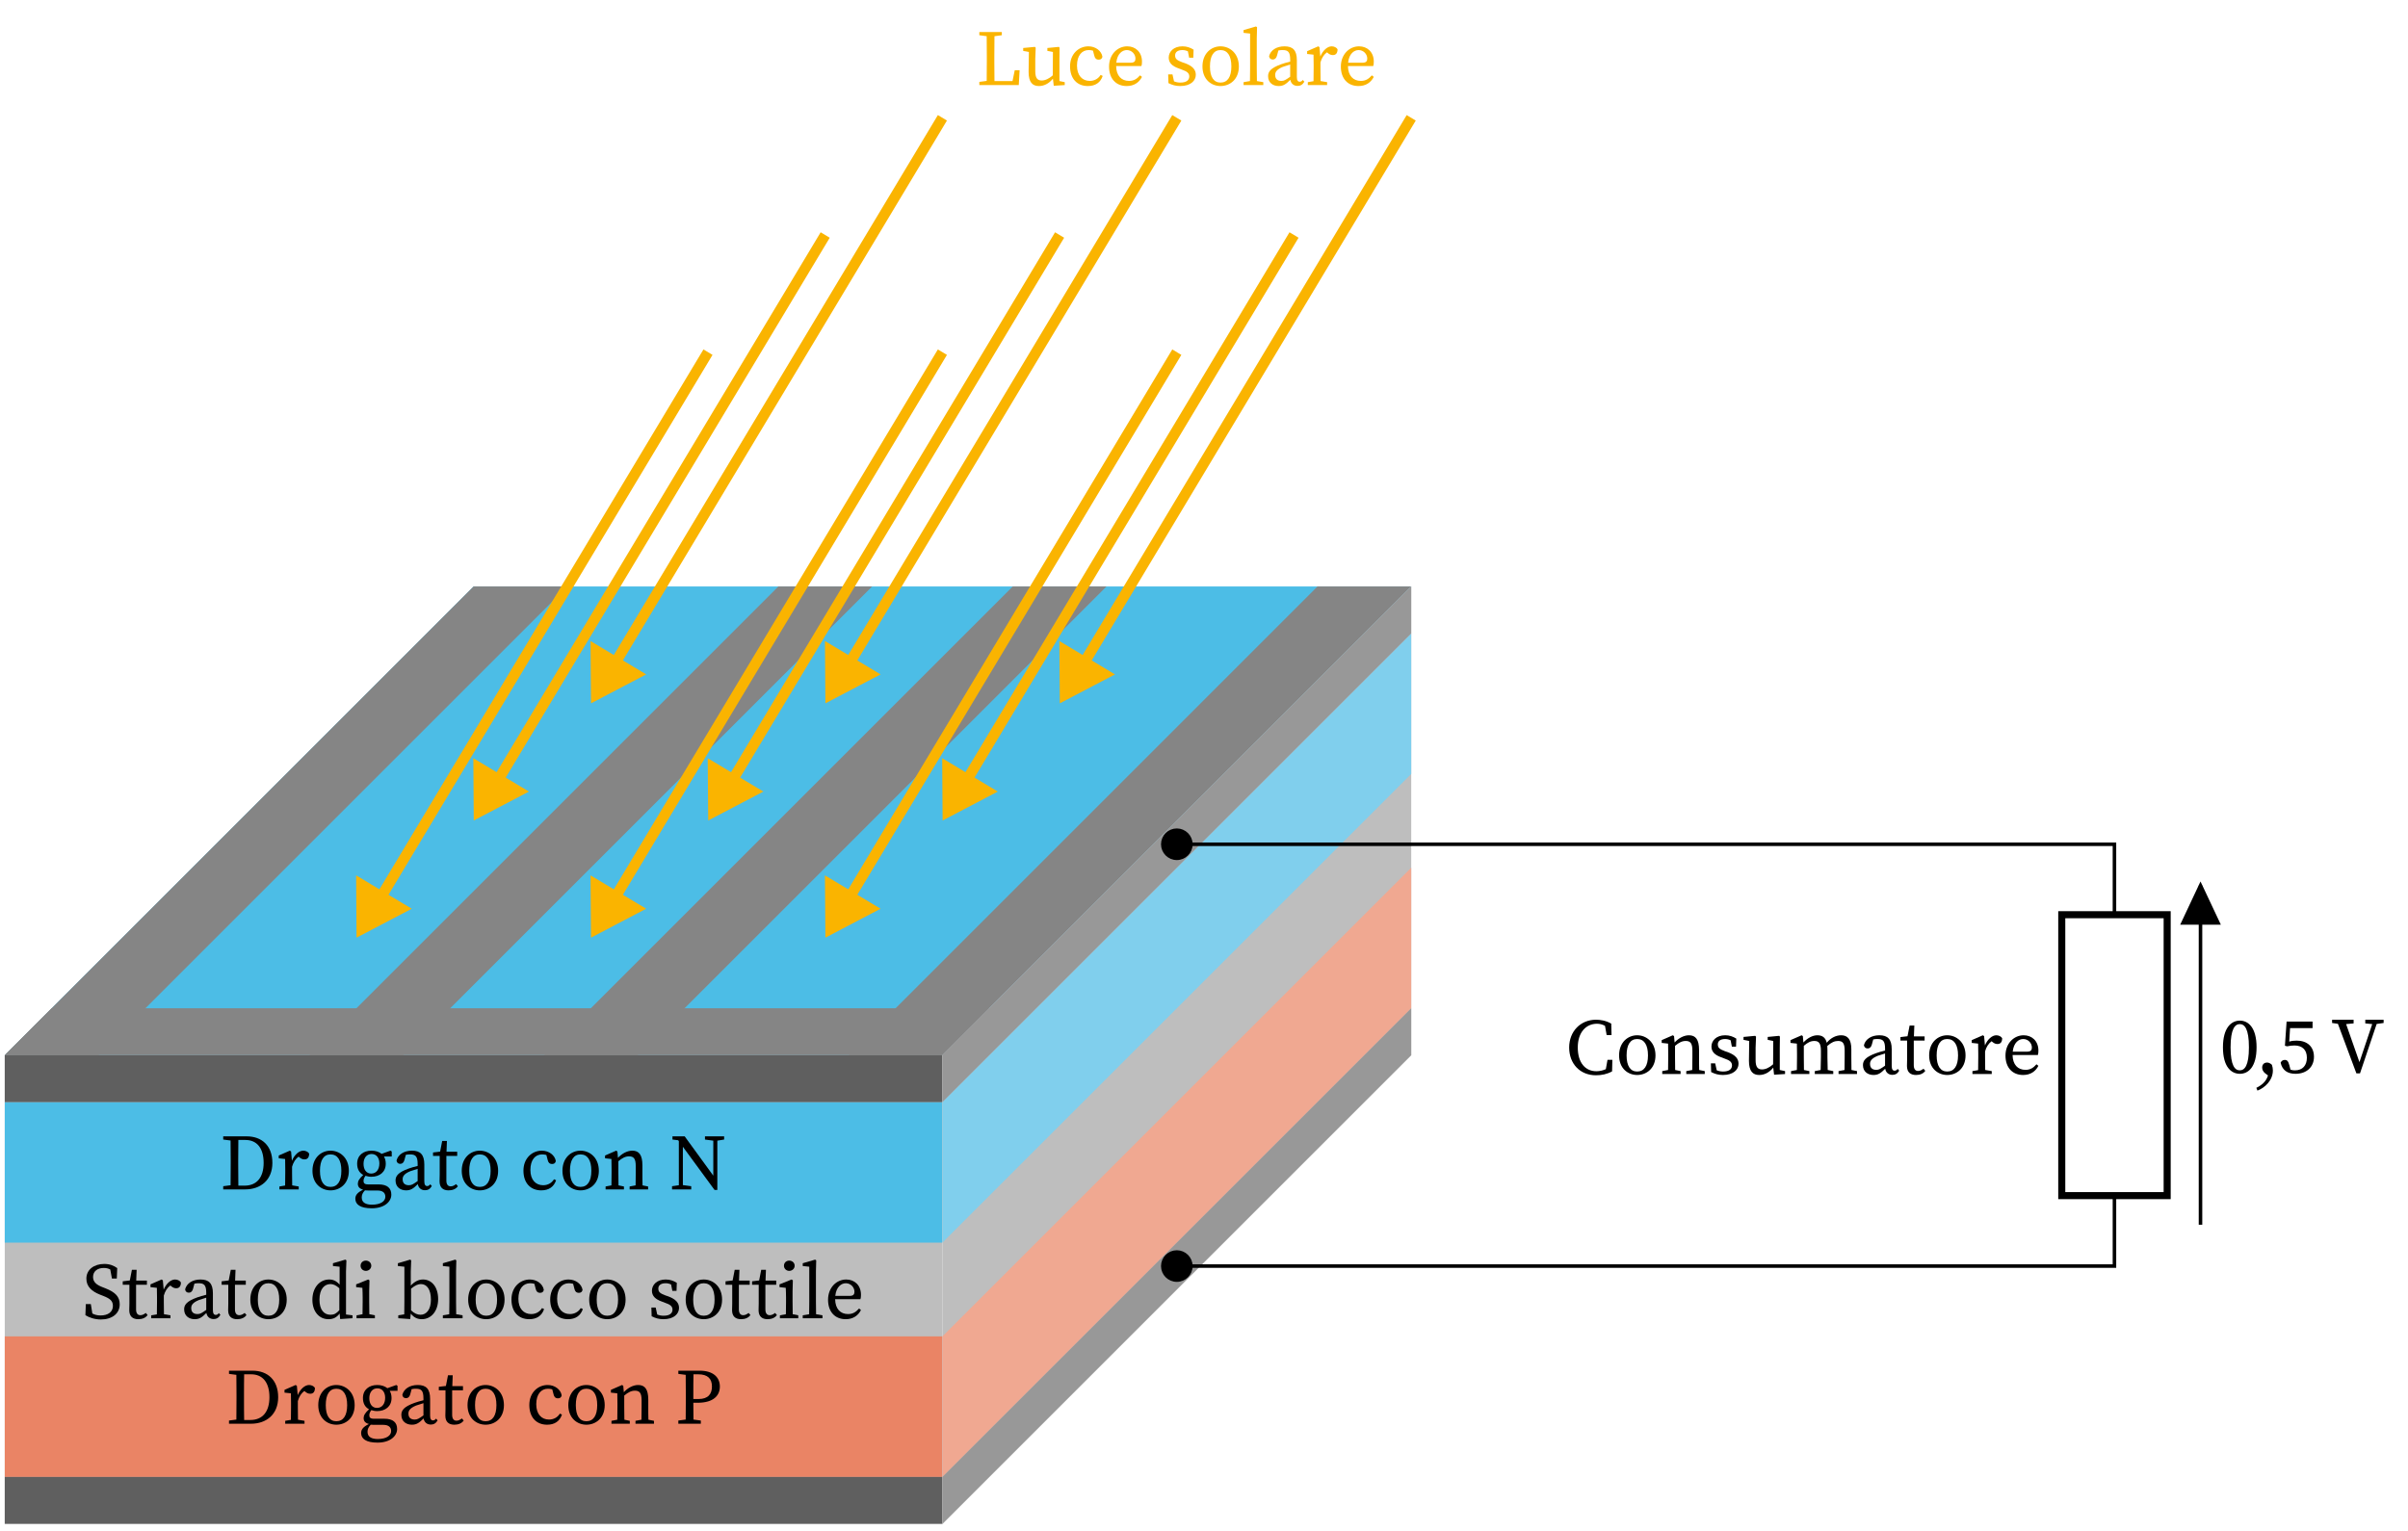
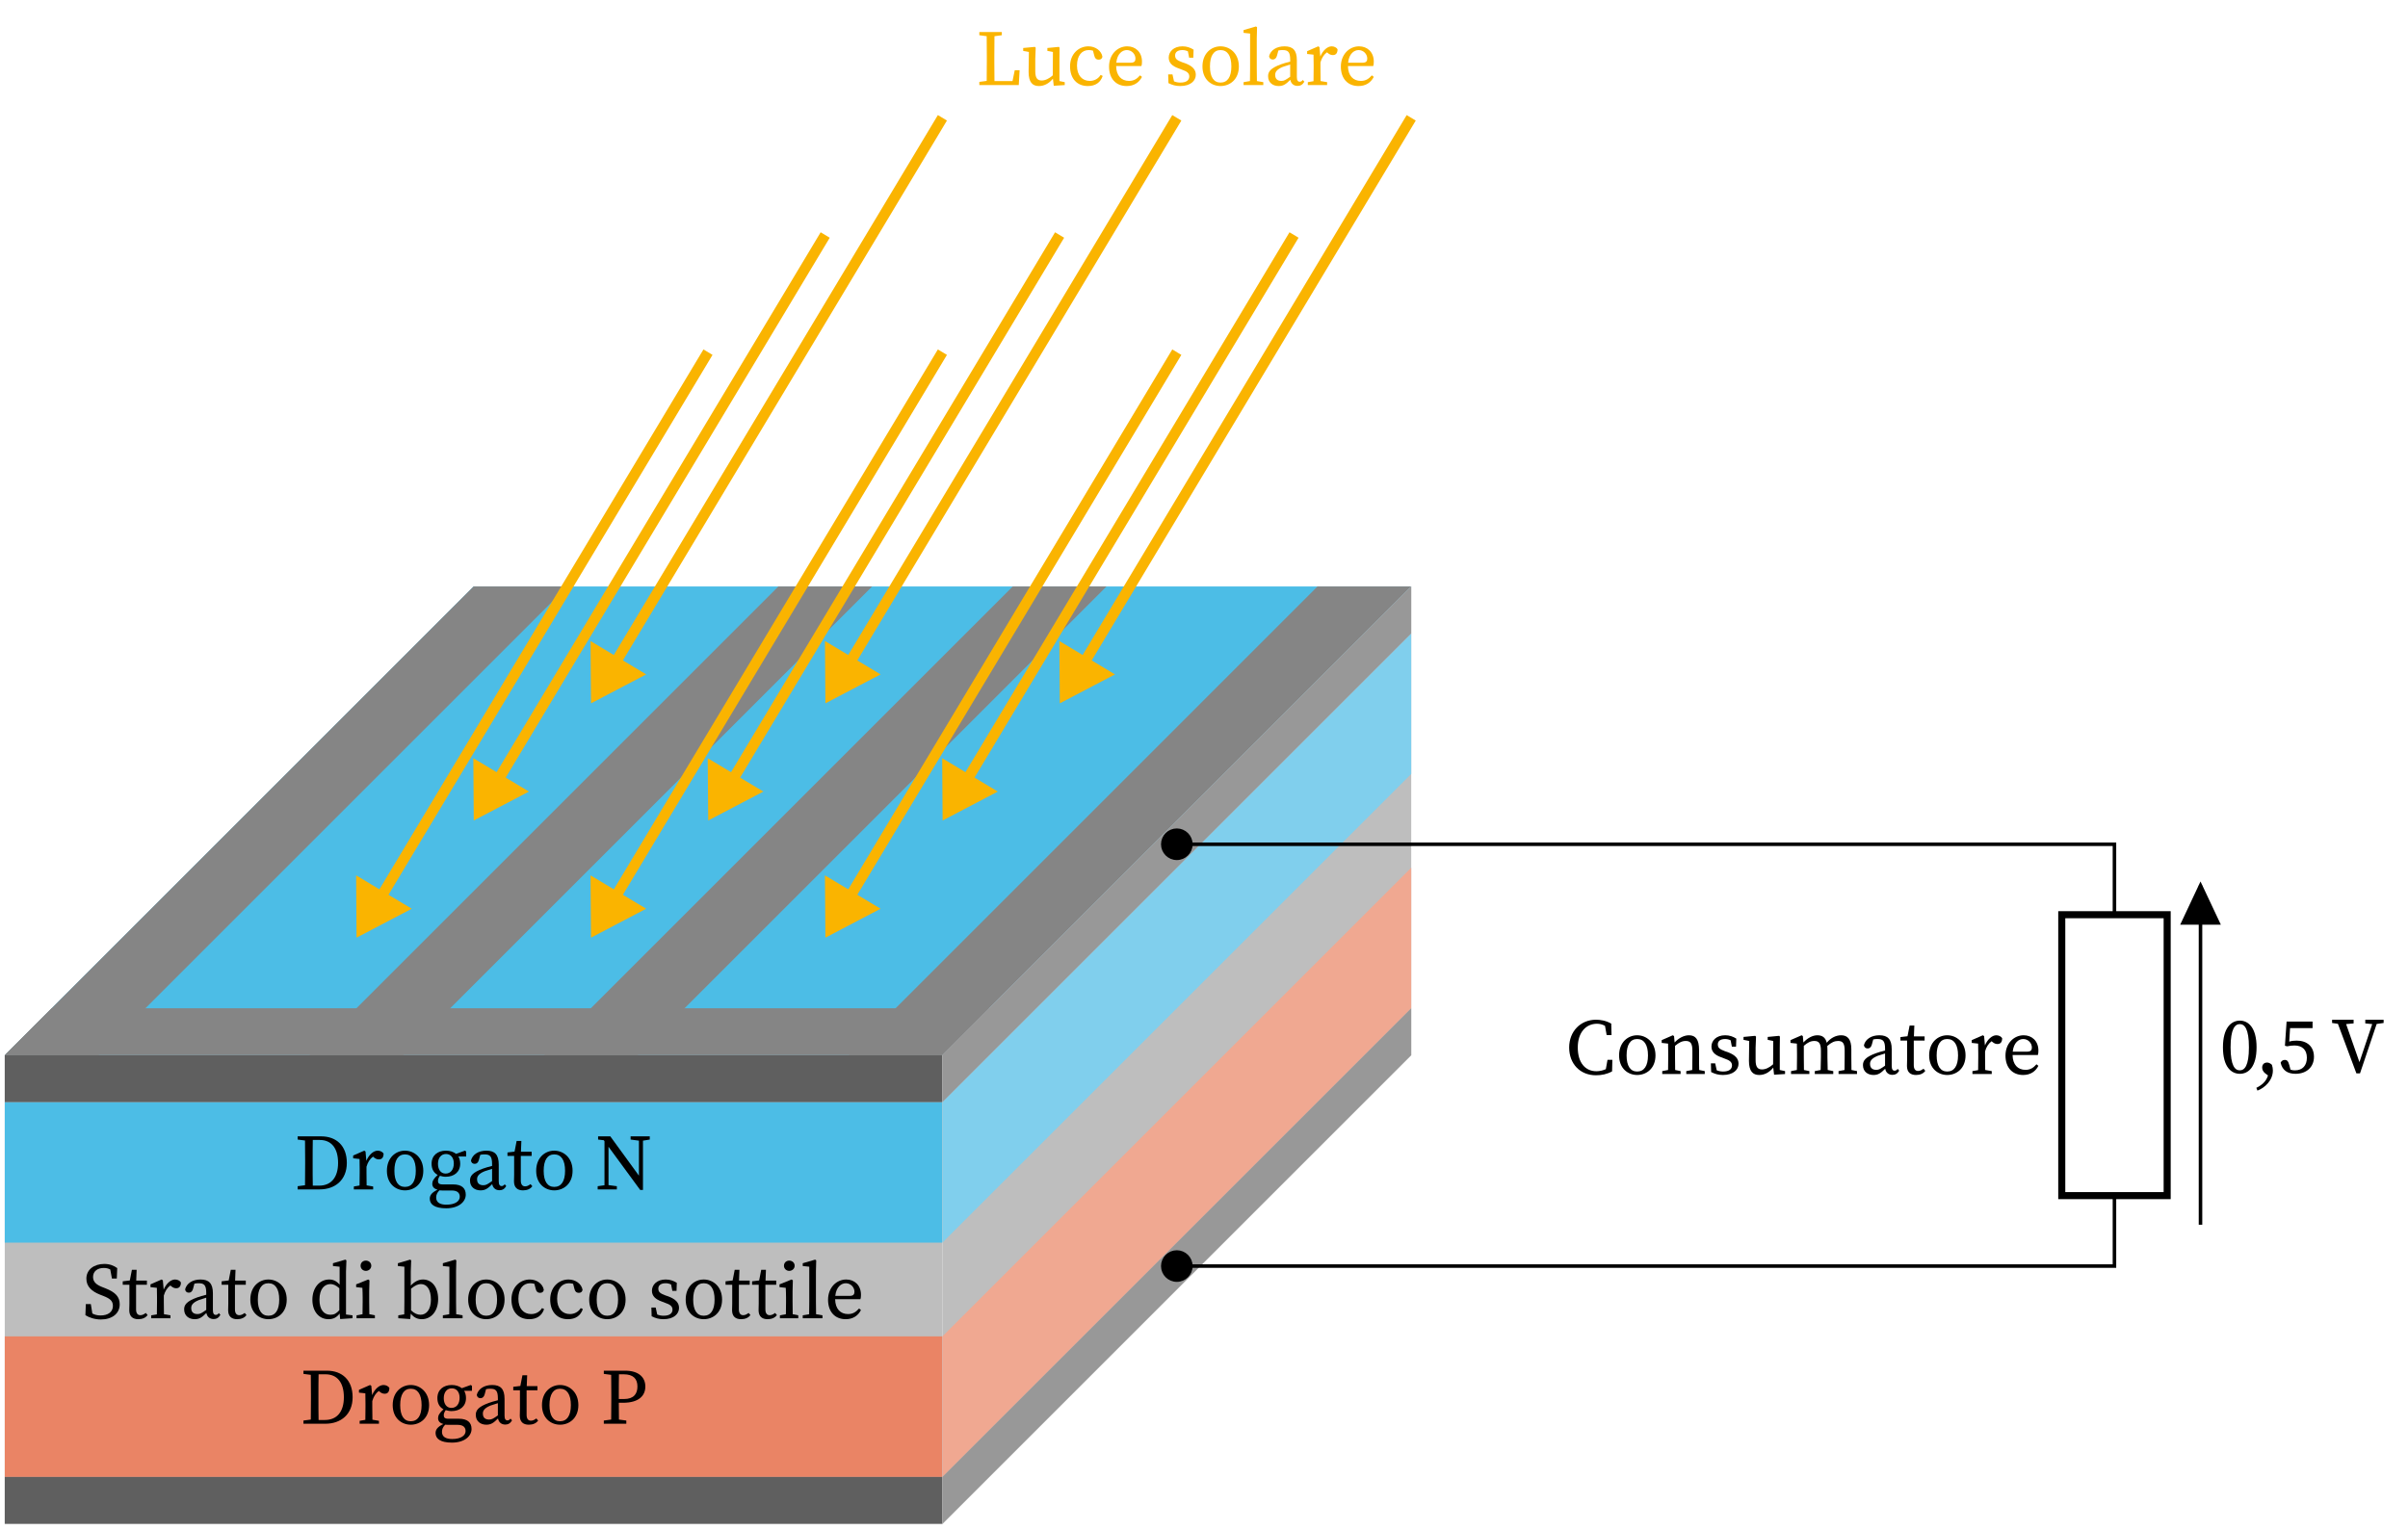
<svg xmlns="http://www.w3.org/2000/svg" xmlns:xlink="http://www.w3.org/1999/xlink" width="270.859" height="172.229" viewBox="0 0 270.859 172.229">
  <defs>
    <g>
      <g id="glyph-0-0">
        <path d="M 2.062 -0.312 C 1.688 -0.312 1.422 -0.391 1.141 -0.531 L 0.969 -1.594 L 0.406 -1.594 L 0.359 -0.344 C 0.766 -0.078 1.422 0.141 2.094 0.141 C 3.344 0.141 4.219 -0.516 4.219 -1.562 C 4.219 -2.406 3.75 -2.922 2.594 -3.375 L 2.234 -3.516 C 1.594 -3.766 1.219 -4.094 1.219 -4.641 C 1.219 -5.312 1.75 -5.656 2.422 -5.656 C 2.703 -5.656 2.922 -5.609 3.156 -5.484 L 3.344 -4.469 L 3.891 -4.469 L 3.938 -5.641 C 3.562 -5.922 3.078 -6.109 2.484 -6.109 C 1.344 -6.109 0.469 -5.484 0.469 -4.453 C 0.469 -3.547 1.094 -3.016 2 -2.656 L 2.359 -2.516 C 3.109 -2.219 3.453 -1.969 3.453 -1.391 C 3.453 -0.703 2.906 -0.312 2.062 -0.312 Z M 2.062 -0.312 " />
      </g>
      <g id="glyph-0-1">
        <path d="M 1.578 -1 L 1.578 -3.766 L 2.797 -3.766 L 2.797 -4.234 L 1.594 -4.234 L 1.641 -5.453 L 1.109 -5.453 L 0.875 -4.25 L 0.078 -4.156 L 0.078 -3.766 L 0.828 -3.766 L 0.828 -1.656 C 0.828 -1.312 0.812 -1.125 0.812 -0.906 C 0.812 -0.203 1.203 0.109 1.828 0.109 C 2.281 0.109 2.656 -0.047 2.875 -0.359 L 2.672 -0.594 C 2.438 -0.422 2.266 -0.344 2.062 -0.344 C 1.766 -0.344 1.578 -0.547 1.578 -1 Z M 1.578 -1 " />
      </g>
      <g id="glyph-0-2">
        <path d="M 0.375 0 L 2.547 0 L 2.547 -0.328 L 1.812 -0.453 C 1.797 -0.906 1.797 -1.484 1.797 -1.875 L 1.797 -2.547 C 1.938 -3.047 2.172 -3.422 2.531 -3.688 L 2.641 -3.594 C 2.812 -3.453 2.984 -3.375 3.188 -3.375 C 3.547 -3.375 3.719 -3.609 3.719 -4.031 C 3.609 -4.219 3.344 -4.359 3.062 -4.359 C 2.594 -4.359 2.078 -3.922 1.781 -3.219 L 1.688 -4.266 L 1.547 -4.359 L 0.297 -3.812 L 0.297 -3.5 L 1.016 -3.422 C 1.031 -3.062 1.031 -2.797 1.031 -2.297 L 1.031 -1.875 C 1.031 -1.469 1.031 -0.891 1.016 -0.438 L 0.375 -0.328 Z M 0.375 0 " />
      </g>
      <g id="glyph-0-3">
        <path d="M 3.719 0.094 C 4.031 0.094 4.281 -0.031 4.484 -0.375 L 4.312 -0.578 C 4.219 -0.453 4.109 -0.375 3.969 -0.375 C 3.766 -0.375 3.641 -0.516 3.641 -0.906 L 3.641 -2.797 C 3.641 -3.922 3.188 -4.359 2.25 -4.359 C 1.344 -4.359 0.688 -3.922 0.516 -3.25 C 0.547 -3.016 0.688 -2.875 0.938 -2.875 C 1.172 -2.875 1.328 -3.031 1.406 -3.312 L 1.562 -3.891 C 1.75 -3.938 1.922 -3.938 2.047 -3.938 C 2.641 -3.938 2.891 -3.734 2.891 -2.859 L 2.891 -2.641 C 2.531 -2.562 2.156 -2.438 1.875 -2.344 C 0.672 -1.906 0.406 -1.5 0.406 -1 C 0.406 -0.266 0.953 0.109 1.594 0.109 C 2.125 0.109 2.422 -0.109 2.906 -0.594 C 2.984 -0.172 3.281 0.094 3.719 0.094 Z M 1.203 -1.141 C 1.203 -1.406 1.297 -1.734 2.062 -2.047 C 2.25 -2.109 2.578 -2.219 2.891 -2.312 L 2.891 -0.938 C 2.375 -0.578 2.219 -0.469 1.906 -0.469 C 1.5 -0.469 1.203 -0.656 1.203 -1.141 Z M 1.203 -1.141 " />
      </g>
      <g id="glyph-0-4">
        <path d="M 2.438 0.109 C 3.484 0.109 4.5 -0.625 4.5 -2.094 C 4.5 -3.578 3.469 -4.359 2.438 -4.359 C 1.406 -4.359 0.406 -3.578 0.406 -2.094 C 0.406 -0.625 1.406 0.109 2.438 0.109 Z M 2.438 -0.281 C 1.672 -0.281 1.25 -0.906 1.25 -2.094 C 1.25 -3.297 1.672 -3.938 2.438 -3.938 C 3.219 -3.938 3.656 -3.297 3.656 -2.094 C 3.656 -0.906 3.219 -0.281 2.438 -0.281 Z M 2.438 -0.281 " />
      </g>
      <g id="glyph-0-5">
        <path d="M 1.203 -2.094 C 1.203 -3.312 1.781 -3.844 2.438 -3.844 C 2.734 -3.844 3.031 -3.734 3.438 -3.375 L 3.438 -0.906 C 3.109 -0.531 2.844 -0.391 2.438 -0.391 C 1.734 -0.391 1.203 -0.922 1.203 -2.094 Z M 4.922 0 L 4.922 -0.328 L 4.188 -0.422 L 4.188 -5.25 L 4.234 -6.516 L 4.109 -6.594 L 2.719 -6.188 L 2.719 -5.875 L 3.469 -5.797 L 3.469 -3.781 C 3.109 -4.203 2.734 -4.359 2.297 -4.359 C 1.219 -4.359 0.406 -3.438 0.406 -2.078 C 0.406 -0.781 1.141 0.109 2.219 0.109 C 2.781 0.109 3.156 -0.109 3.469 -0.531 L 3.531 0.094 Z M 4.922 0 " />
      </g>
      <g id="glyph-0-6">
        <path d="M 1.359 -5.328 C 1.688 -5.328 1.969 -5.578 1.969 -5.906 C 1.969 -6.25 1.688 -6.484 1.359 -6.484 C 1.031 -6.484 0.766 -6.25 0.766 -5.906 C 0.766 -5.578 1.031 -5.328 1.359 -5.328 Z M 2.375 -0.328 L 1.75 -0.453 C 1.75 -0.891 1.734 -1.484 1.734 -1.875 L 1.734 -3.047 L 1.766 -4.266 L 1.625 -4.359 L 0.266 -3.812 L 0.266 -3.5 L 0.969 -3.422 C 0.984 -3.062 1 -2.781 1 -2.297 L 1 -1.875 C 1 -1.484 0.984 -0.891 0.984 -0.453 L 0.312 -0.328 L 0.312 0 L 2.375 0 Z M 2.375 -0.328 " />
      </g>
      <g id="glyph-0-7">
        <path d="M 2.766 -0.391 C 2.438 -0.391 2.062 -0.531 1.703 -0.891 L 1.703 -3.328 C 2.188 -3.734 2.531 -3.844 2.812 -3.844 C 3.484 -3.844 3.938 -3.234 3.938 -2.094 C 3.938 -0.938 3.406 -0.391 2.766 -0.391 Z M 0.266 0 L 1.609 0.094 L 1.672 -0.516 C 2.062 -0.031 2.484 0.109 2.906 0.109 C 3.953 0.109 4.75 -0.781 4.75 -2.156 C 4.75 -3.547 4 -4.359 3.047 -4.359 C 2.562 -4.359 2.109 -4.141 1.672 -3.672 L 1.672 -5.25 L 1.719 -6.516 L 1.594 -6.594 L 0.219 -6.188 L 0.219 -5.875 L 0.953 -5.797 L 0.953 -1.875 C 0.953 -1.469 0.953 -0.891 0.938 -0.438 L 0.266 -0.328 Z M 0.266 0 " />
      </g>
      <g id="glyph-0-8">
        <path d="M 0.219 -6.188 L 0.219 -5.875 L 0.953 -5.797 L 0.953 -1.875 C 0.953 -1.406 0.953 -0.922 0.938 -0.453 L 0.219 -0.328 L 0.219 0 L 2.438 0 L 2.438 -0.328 L 1.719 -0.453 C 1.719 -0.922 1.703 -1.406 1.703 -1.875 L 1.703 -5.25 L 1.734 -6.516 L 1.609 -6.594 Z M 0.219 -6.188 " />
      </g>
      <g id="glyph-0-9">
        <path d="M 2.469 -3.938 C 2.625 -3.938 2.781 -3.922 2.953 -3.875 L 3.109 -3.281 C 3.172 -3.031 3.297 -2.859 3.609 -2.859 C 3.828 -2.859 3.969 -2.969 4.016 -3.188 C 3.906 -3.859 3.234 -4.359 2.438 -4.359 C 1.359 -4.359 0.375 -3.516 0.375 -2.109 C 0.375 -0.734 1.156 0.109 2.375 0.109 C 3.219 0.109 3.797 -0.281 4.047 -1.031 L 3.812 -1.141 C 3.547 -0.703 3.094 -0.469 2.594 -0.469 C 1.75 -0.469 1.156 -1.078 1.156 -2.188 C 1.156 -3.344 1.719 -3.938 2.469 -3.938 Z M 2.469 -3.938 " />
      </g>
      <g id="glyph-0-10">
        <path d="M 1.781 0.109 C 2.938 0.109 3.531 -0.484 3.531 -1.156 C 3.531 -1.719 3.188 -2.141 2.297 -2.469 L 2.016 -2.562 C 1.406 -2.797 1.203 -2.938 1.203 -3.344 C 1.203 -3.703 1.484 -3.938 2.031 -3.938 C 2.234 -3.938 2.438 -3.891 2.641 -3.797 L 2.781 -3.078 L 3.25 -3.078 L 3.281 -3.984 C 2.906 -4.219 2.516 -4.359 2.031 -4.359 C 1.031 -4.359 0.484 -3.75 0.484 -3.094 C 0.484 -2.484 0.906 -2.125 1.562 -1.891 L 1.969 -1.734 C 2.531 -1.547 2.797 -1.344 2.797 -0.969 C 2.797 -0.562 2.484 -0.281 1.797 -0.281 C 1.531 -0.281 1.297 -0.328 1.078 -0.422 L 0.906 -1.203 L 0.422 -1.203 L 0.453 -0.219 C 0.891 0 1.281 0.109 1.781 0.109 Z M 1.781 0.109 " />
      </g>
      <g id="glyph-0-11">
        <path d="M 2.406 -3.938 C 2.953 -3.938 3.375 -3.484 3.375 -2.984 C 3.375 -2.719 3.281 -2.516 2.844 -2.516 L 1.219 -2.516 C 1.328 -3.547 1.906 -3.938 2.406 -3.938 Z M 2.453 -4.359 C 1.344 -4.359 0.406 -3.438 0.406 -2.078 C 0.406 -0.719 1.188 0.109 2.391 0.109 C 3.203 0.109 3.781 -0.281 4.109 -0.922 L 3.891 -1.094 C 3.562 -0.719 3.219 -0.469 2.656 -0.469 C 1.797 -0.469 1.219 -1.047 1.203 -2.141 L 4.047 -2.141 C 4.094 -2.25 4.109 -2.438 4.109 -2.641 C 4.109 -3.719 3.375 -4.359 2.453 -4.359 Z M 2.453 -4.359 " />
      </g>
      <g id="glyph-0-12">
        <path d="M 1.234 -2.875 C 1.234 -2 1.234 -1.219 1.219 -0.469 L 0.391 -0.359 L 0.391 0 L 2.859 0 C 4.594 0 5.922 -1.047 5.922 -2.984 C 5.922 -4.922 4.734 -5.969 3.031 -5.969 L 0.391 -5.969 L 0.391 -5.609 L 1.219 -5.5 C 1.234 -4.734 1.234 -3.969 1.234 -3.203 Z M 2.078 -2.875 L 2.078 -3.203 C 2.078 -4 2.078 -4.797 2.094 -5.562 L 2.875 -5.562 C 4.172 -5.562 4.938 -4.656 4.938 -2.984 C 4.938 -1.359 4.172 -0.422 2.797 -0.422 L 2.094 -0.422 C 2.078 -1.203 2.078 -2 2.078 -2.875 Z M 2.078 -2.875 " />
      </g>
      <g id="glyph-0-13">
        <path d="M 2.156 -3.984 C 2.703 -3.984 3.031 -3.547 3.031 -2.922 C 3.031 -2.25 2.688 -1.781 2.109 -1.781 C 1.562 -1.781 1.25 -2.234 1.25 -2.875 C 1.25 -3.531 1.594 -3.984 2.156 -3.984 Z M 0.531 -2.891 C 0.531 -2.281 0.781 -1.859 1.219 -1.625 C 0.766 -1.219 0.609 -0.922 0.609 -0.641 C 0.609 -0.297 0.797 -0.078 1.203 0.031 C 0.531 0.359 0.328 0.672 0.328 1.047 C 0.328 1.688 0.875 2.125 2.172 2.125 C 3.625 2.125 4.375 1.359 4.375 0.594 C 4.375 -0.141 3.922 -0.562 2.938 -0.562 L 1.766 -0.562 C 1.344 -0.562 1.25 -0.719 1.25 -0.953 C 1.25 -1.156 1.328 -1.328 1.469 -1.531 C 1.672 -1.469 1.891 -1.422 2.125 -1.422 C 3.062 -1.422 3.75 -1.953 3.75 -2.891 C 3.75 -3.219 3.672 -3.484 3.547 -3.703 L 4.422 -3.703 L 4.422 -4.266 L 4.281 -4.359 L 3.281 -4 C 2.984 -4.234 2.594 -4.359 2.141 -4.359 C 1.219 -4.359 0.531 -3.828 0.531 -2.891 Z M 2.203 1.719 C 1.5 1.719 1.047 1.484 1.047 0.906 C 1.047 0.609 1.156 0.375 1.406 0.109 C 1.516 0.109 1.641 0.125 1.766 0.125 L 2.812 0.125 C 3.453 0.125 3.703 0.422 3.703 0.828 C 3.703 1.328 3.172 1.719 2.203 1.719 Z M 2.203 1.719 " />
      </g>
      <g id="glyph-0-14">
+         <path d="M 4.047 -5.609 L 4.984 -5.484 L 4.984 -1.547 L 1.766 -5.969 L 0.391 -5.969 L 0.391 -5.609 L 1.031 -5.531 L 1.109 -5.422 L 1.109 -0.469 L 0.344 -0.359 L 0.344 0 L 2.5 0 L 2.5 -0.359 L 1.562 -0.484 L 1.562 -4.797 L 5.125 0.062 L 5.438 0.062 L 5.438 -5.484 L 6.203 -5.609 L 6.203 -5.969 L 4.047 -5.969 Z M 4.047 -5.609 " />
+       </g>
+       <g id="glyph-0-15">
+         <path d="M 1.234 -2.766 C 1.234 -1.984 1.234 -1.219 1.219 -0.469 L 0.391 -0.359 L 0.391 0 L 2.922 0 L 2.922 -0.359 L 2.094 -0.469 C 2.078 -1.109 2.078 -1.719 2.078 -2.359 L 2.547 -2.359 C 4.375 -2.359 5.062 -3.188 5.062 -4.188 C 5.062 -5.234 4.297 -5.969 2.797 -5.969 L 0.391 -5.969 L 0.391 -5.609 L 1.219 -5.5 C 1.234 -4.734 1.234 -3.969 1.234 -3.203 Z M 2.625 -5.562 C 3.703 -5.562 4.172 -5.062 4.172 -4.188 C 4.172 -3.359 3.75 -2.781 2.672 -2.781 L 2.078 -2.781 L 2.078 -3.203 C 2.078 -4 2.078 -4.797 2.094 -5.562 Z M 2.625 -5.562 " />
+       </g>
+       <g id="glyph-0-16">
+         <path d="M 3.484 -0.312 C 2.266 -0.312 1.391 -1.234 1.391 -2.984 C 1.391 -4.734 2.359 -5.656 3.547 -5.656 C 3.844 -5.656 4.141 -5.594 4.453 -5.422 L 4.641 -4.375 L 5.188 -4.375 L 5.156 -5.672 C 4.562 -6.016 3.922 -6.109 3.438 -6.109 C 1.703 -6.109 0.422 -4.797 0.422 -2.984 C 0.422 -1.156 1.641 0.141 3.438 0.141 C 4.078 0.141 4.688 0.016 5.25 -0.297 L 5.281 -1.594 L 4.734 -1.594 L 4.547 -0.547 C 4.203 -0.391 3.828 -0.312 3.484 -0.312 Z M 3.484 -0.312 " />
+       </g>
+       <g id="glyph-0-17">
        <path d="M 3.359 -4.359 C 2.797 -4.359 2.188 -4.031 1.75 -3.547 L 1.688 -4.266 L 1.547 -4.359 L 0.297 -3.812 L 0.297 -3.5 L 1.016 -3.422 C 1.031 -3.062 1.031 -2.797 1.031 -2.297 L 1.031 -1.875 C 1.031 -1.469 1.031 -0.891 1.016 -0.453 L 0.359 -0.328 L 0.359 0 L 2.422 0 L 2.422 -0.328 L 1.812 -0.453 C 1.797 -0.891 1.797 -1.484 1.797 -1.875 L 1.797 -3.172 C 2.25 -3.547 2.594 -3.719 3 -3.719 C 3.531 -3.719 3.75 -3.453 3.75 -2.625 L 3.75 -1.875 C 3.75 -1.469 3.734 -0.891 3.734 -0.453 L 3.062 -0.328 L 3.062 0 L 5.141 0 L 5.141 -0.328 L 4.516 -0.453 C 4.5 -0.891 4.5 -1.469 4.5 -1.875 L 4.5 -2.703 C 4.5 -3.875 4.125 -4.359 3.359 -4.359 Z M 3.359 -4.359 " />
-       </g>
-       <g id="glyph-0-15">
-         <path d="M 4.047 -5.609 L 4.984 -5.484 L 4.984 -1.547 L 1.766 -5.969 L 0.391 -5.969 L 0.391 -5.609 L 1.031 -5.531 L 1.109 -5.422 L 1.109 -0.469 L 0.344 -0.359 L 0.344 0 L 2.5 0 L 2.5 -0.359 L 1.562 -0.484 L 1.562 -4.797 L 5.125 0.062 L 5.438 0.062 L 5.438 -5.484 L 6.203 -5.609 L 6.203 -5.969 L 4.047 -5.969 Z M 4.047 -5.609 " />
-       </g>
-       <g id="glyph-0-16">
-         <path d="M 1.234 -2.766 C 1.234 -1.984 1.234 -1.219 1.219 -0.469 L 0.391 -0.359 L 0.391 0 L 2.922 0 L 2.922 -0.359 L 2.094 -0.469 C 2.078 -1.109 2.078 -1.719 2.078 -2.359 L 2.547 -2.359 C 4.375 -2.359 5.062 -3.188 5.062 -4.188 C 5.062 -5.234 4.297 -5.969 2.797 -5.969 L 0.391 -5.969 L 0.391 -5.609 L 1.219 -5.5 C 1.234 -4.734 1.234 -3.969 1.234 -3.203 Z M 2.625 -5.562 C 3.703 -5.562 4.172 -5.062 4.172 -4.188 C 4.172 -3.359 3.75 -2.781 2.672 -2.781 L 2.078 -2.781 L 2.078 -3.203 C 2.078 -4 2.078 -4.797 2.094 -5.562 Z M 2.625 -5.562 " />
-       </g>
-       <g id="glyph-0-17">
-         <path d="M 3.484 -0.312 C 2.266 -0.312 1.391 -1.234 1.391 -2.984 C 1.391 -4.734 2.359 -5.656 3.547 -5.656 C 3.844 -5.656 4.141 -5.594 4.453 -5.422 L 4.641 -4.375 L 5.188 -4.375 L 5.156 -5.672 C 4.562 -6.016 3.922 -6.109 3.438 -6.109 C 1.703 -6.109 0.422 -4.797 0.422 -2.984 C 0.422 -1.156 1.641 0.141 3.438 0.141 C 4.078 0.141 4.688 0.016 5.25 -0.297 L 5.281 -1.594 L 4.734 -1.594 L 4.547 -0.547 C 4.203 -0.391 3.828 -0.312 3.484 -0.312 Z M 3.484 -0.312 " />
      </g>
      <g id="glyph-0-18">
        <path d="M 4.891 0 L 4.891 -0.328 L 4.297 -0.453 L 4.297 -2.953 L 4.312 -4.203 L 4.234 -4.297 L 2.938 -4.172 L 2.938 -3.844 L 3.562 -3.719 L 3.547 -1.094 C 3.125 -0.719 2.703 -0.516 2.297 -0.516 C 1.812 -0.516 1.578 -0.797 1.578 -1.562 L 1.578 -2.953 L 1.625 -4.203 L 1.531 -4.297 L 0.219 -4.172 L 0.219 -3.844 L 0.859 -3.719 L 0.828 -1.484 C 0.828 -0.312 1.266 0.109 1.984 0.109 C 2.531 0.109 3.094 -0.141 3.562 -0.719 L 3.656 0.078 Z M 4.891 0 " />
      </g>
      <g id="glyph-0-19">
        <path d="M 6 -4.359 C 5.422 -4.359 4.828 -4.078 4.375 -3.516 C 4.234 -4.109 3.875 -4.359 3.312 -4.359 C 2.781 -4.359 2.188 -4.031 1.75 -3.547 L 1.688 -4.266 L 1.547 -4.359 L 0.297 -3.812 L 0.297 -3.5 L 1.016 -3.422 C 1.031 -3.062 1.031 -2.797 1.031 -2.297 L 1.031 -1.875 C 1.031 -1.469 1.031 -0.891 1.016 -0.453 L 0.359 -0.328 L 0.359 0 L 2.422 0 L 2.422 -0.328 L 1.812 -0.453 C 1.797 -0.891 1.797 -1.484 1.797 -1.875 L 1.797 -3.172 C 2.234 -3.547 2.562 -3.719 2.984 -3.719 C 3.5 -3.719 3.719 -3.438 3.719 -2.625 L 3.719 -1.875 C 3.719 -1.469 3.703 -0.891 3.688 -0.453 L 3.031 -0.328 L 3.031 0 L 5.109 0 L 5.109 -0.328 L 4.484 -0.453 C 4.469 -0.891 4.453 -1.469 4.453 -1.875 L 4.453 -2.703 C 4.453 -2.859 4.453 -3.016 4.438 -3.156 C 4.891 -3.562 5.266 -3.719 5.641 -3.719 C 6.156 -3.719 6.391 -3.484 6.391 -2.656 L 6.391 -1.875 C 6.391 -1.469 6.375 -0.891 6.375 -0.453 L 5.703 -0.328 L 5.703 0 L 7.781 0 L 7.781 -0.328 L 7.156 -0.453 C 7.141 -0.891 7.141 -1.469 7.141 -1.875 L 7.141 -2.797 C 7.141 -3.906 6.719 -4.359 6 -4.359 Z M 6 -4.359 " />
      </g>
      <g id="glyph-0-20">
        <path d="M 1.203 -2.875 C 1.203 -4.953 1.703 -5.484 2.234 -5.484 C 2.781 -5.484 3.266 -4.953 3.266 -2.875 C 3.266 -0.797 2.781 -0.281 2.234 -0.281 C 1.703 -0.281 1.203 -0.781 1.203 -2.875 Z M 2.25 -5.875 C 1.281 -5.875 0.344 -5.078 0.344 -2.875 C 0.344 -0.656 1.281 0.109 2.25 0.109 C 3.203 0.109 4.125 -0.656 4.125 -2.875 C 4.125 -5.078 3.203 -5.875 2.25 -5.875 Z M 2.25 -5.875 " />
      </g>
      <g id="glyph-0-21">
        <path d="M 1.906 -0.266 C 1.906 -0.469 1.875 -0.672 1.797 -0.906 C 1.578 -1.109 1.406 -1.156 1.25 -1.156 C 0.891 -1.156 0.703 -0.906 0.703 -0.594 C 0.703 -0.375 0.797 -0.141 1.031 0.047 L 1.359 0.297 C 1.156 0.969 0.656 1.391 0.047 1.688 L 0.172 2 C 1.031 1.672 1.906 0.828 1.906 -0.266 Z M 1.906 -0.266 " />
      </g>
      <g id="glyph-0-22">
        <path d="M 4.109 -1.797 C 4.109 -2.984 3.312 -3.625 2.156 -3.625 C 1.859 -3.625 1.594 -3.594 1.328 -3.516 L 1.422 -5.031 L 3.953 -5.031 L 3.953 -5.766 L 1.031 -5.766 L 0.844 -3.047 L 1.094 -2.984 C 1.375 -3.047 1.656 -3.078 1.922 -3.078 C 2.781 -3.078 3.312 -2.594 3.312 -1.703 C 3.312 -0.844 2.844 -0.281 1.969 -0.281 C 1.812 -0.281 1.641 -0.297 1.469 -0.359 L 1.344 -0.844 C 1.219 -1.312 1.094 -1.453 0.828 -1.453 C 0.609 -1.453 0.453 -1.344 0.359 -1.141 C 0.547 -0.297 1.125 0.109 2.031 0.109 C 3.281 0.109 4.109 -0.656 4.109 -1.797 Z M 4.109 -1.797 " />
      </g>
      <g id="glyph-0-23">
        <path d="M 2.875 0.062 L 3.281 0.062 L 5.156 -5.5 L 5.938 -5.609 L 5.938 -5.969 L 3.875 -5.969 L 3.875 -5.562 L 4.656 -5.484 L 3.219 -1.203 L 1.719 -5.484 L 2.562 -5.562 L 2.562 -5.969 L 0.141 -5.969 L 0.141 -5.609 L 0.797 -5.516 Z M 2.875 0.062 " />
      </g>
      <g id="glyph-0-24">
        <path d="M 1.234 -3.203 L 1.234 -2.75 C 1.234 -2 1.234 -1.234 1.219 -0.469 L 0.391 -0.359 L 0.391 0 L 4.828 0 L 4.922 -1.672 L 4.375 -1.672 L 4.125 -0.453 L 2.094 -0.453 C 2.078 -1.203 2.078 -1.953 2.078 -2.594 L 2.078 -3.203 C 2.078 -3.969 2.078 -4.734 2.094 -5.5 L 2.922 -5.609 L 2.922 -5.969 L 0.391 -5.969 L 0.391 -5.609 L 1.219 -5.5 C 1.234 -4.75 1.234 -3.984 1.234 -3.203 Z M 1.234 -3.203 " />
      </g>
    </g>
    <clipPath id="clip-0">
      <path clip-rule="nonzero" d="M 0.535 118 L 107 118 L 107 171.461 L 0.535 171.461 Z M 0.535 118 " />
    </clipPath>
    <clipPath id="clip-1">
      <path clip-rule="nonzero" d="M 0.535 124 L 107 124 L 107 140 L 0.535 140 Z M 0.535 124 " />
    </clipPath>
    <clipPath id="clip-2">
      <path clip-rule="nonzero" d="M 0.535 150 L 107 150 L 107 167 L 0.535 167 Z M 0.535 150 " />
    </clipPath>
    <clipPath id="clip-3">
      <path clip-rule="nonzero" d="M 0.535 166 L 107 166 L 107 171.461 L 0.535 171.461 Z M 0.535 166 " />
    </clipPath>
    <clipPath id="clip-4">
      <path clip-rule="nonzero" d="M 0.535 118 L 107 118 L 107 124 L 0.535 124 Z M 0.535 118 " />
    </clipPath>
    <clipPath id="clip-5">
      <path clip-rule="nonzero" d="M 0.535 65 L 159 65 L 159 119 L 0.535 119 Z M 0.535 65 " />
    </clipPath>
    <clipPath id="clip-6">
      <path clip-rule="nonzero" d="M 0.535 113 L 112 113 L 112 119 L 0.535 119 Z M 0.535 113 " />
    </clipPath>
    <clipPath id="clip-7">
      <path clip-rule="nonzero" d="M 0.535 65 L 64 65 L 64 119 L 0.535 119 Z M 0.535 65 " />
    </clipPath>
    <clipPath id="clip-8">
      <path clip-rule="nonzero" d="M 106 65 L 159 65 L 159 171.461 L 106 171.461 Z M 106 65 " />
    </clipPath>
    <clipPath id="clip-9">
      <path clip-rule="nonzero" d="M 106 113 L 159 113 L 159 171.461 L 106 171.461 Z M 106 113 " />
    </clipPath>
  </defs>
  <g clip-path="url(#clip-0)">
    <path fill-rule="nonzero" fill="rgb(74.509%, 74.509%, 74.509%)" fill-opacity="1" d="M 0.535 171.461 L 0.535 118.727 L 106.004 118.727 L 106.004 171.461 Z M 0.535 171.461 " />
  </g>
  <g fill="rgb(0%, 0%, 0%)" fill-opacity="1">
    <use xlink:href="#glyph-0-0" x="9.247" y="148.326" />
  </g>
  <g fill="rgb(0%, 0%, 0%)" fill-opacity="1">
    <use xlink:href="#glyph-0-1" x="13.728" y="148.326" />
    <use xlink:href="#glyph-0-2" x="16.63" y="148.326" />
  </g>
  <g fill="rgb(0%, 0%, 0%)" fill-opacity="1">
    <use xlink:href="#glyph-0-3" x="20.307" y="148.326" />
    <use xlink:href="#glyph-0-1" x="24.851" y="148.326" />
    <use xlink:href="#glyph-0-4" x="27.752" y="148.326" />
  </g>
  <g fill="rgb(0%, 0%, 0%)" fill-opacity="1">
    <use xlink:href="#glyph-0-5" x="34.732" y="148.326" />
    <use xlink:href="#glyph-0-6" x="39.794" y="148.326" />
  </g>
  <g fill="rgb(0%, 0%, 0%)" fill-opacity="1">
    <use xlink:href="#glyph-0-7" x="44.534" y="148.326" />
  </g>
  <g fill="rgb(0%, 0%, 0%)" fill-opacity="1">
    <use xlink:href="#glyph-0-8" x="49.595" y="148.326" />
    <use xlink:href="#glyph-0-4" x="52.255" y="148.326" />
    <use xlink:href="#glyph-0-9" x="57.155" y="148.326" />
    <use xlink:href="#glyph-0-9" x="61.512" y="148.326" />
    <use xlink:href="#glyph-0-4" x="65.868" y="148.326" />
  </g>
  <g fill="rgb(0%, 0%, 0%)" fill-opacity="1">
    <use xlink:href="#glyph-0-10" x="72.848" y="148.326" />
    <use xlink:href="#glyph-0-4" x="76.722" y="148.326" />
  </g>
  <g fill="rgb(0%, 0%, 0%)" fill-opacity="1">
    <use xlink:href="#glyph-0-1" x="81.534" y="148.326" />
  </g>
  <g fill="rgb(0%, 0%, 0%)" fill-opacity="1">
    <use xlink:href="#glyph-0-1" x="84.515" y="148.326" />
    <use xlink:href="#glyph-0-6" x="87.416" y="148.326" />
    <use xlink:href="#glyph-0-8" x="90.076" y="148.326" />
    <use xlink:href="#glyph-0-11" x="92.736" y="148.326" />
  </g>
  <g clip-path="url(#clip-1)">
    <path fill-rule="nonzero" fill="rgb(29.999%, 73.923%, 90.392%)" fill-opacity="1" d="M 0.535 139.82 L 0.535 124 L 106.004 124 L 106.004 139.82 Z M 0.535 139.82 " />
  </g>
  <g fill="rgb(0%, 0%, 0%)" fill-opacity="1">
-     <use xlink:href="#glyph-0-12" x="24.717" y="133.83" />
-     <use xlink:href="#glyph-0-2" x="31.055" y="133.83" />
-   </g>
-   <g fill="rgb(0%, 0%, 0%)" fill-opacity="1">
-     <use xlink:href="#glyph-0-4" x="34.741" y="133.83" />
-     <use xlink:href="#glyph-0-13" x="39.642" y="133.83" />
-   </g>
-   <g fill="rgb(0%, 0%, 0%)" fill-opacity="1">
-     <use xlink:href="#glyph-0-3" x="44.087" y="133.83" />
-     <use xlink:href="#glyph-0-1" x="48.631" y="133.83" />
-     <use xlink:href="#glyph-0-4" x="51.532" y="133.83" />
-   </g>
-   <g fill="rgb(0%, 0%, 0%)" fill-opacity="1">
-     <use xlink:href="#glyph-0-9" x="58.504" y="133.83" />
-     <use xlink:href="#glyph-0-4" x="62.86" y="133.83" />
-     <use xlink:href="#glyph-0-14" x="67.76" y="133.83" />
-   </g>
-   <g fill="rgb(0%, 0%, 0%)" fill-opacity="1">
-     <use xlink:href="#glyph-0-15" x="75.25" y="133.83" />
+     <use xlink:href="#glyph-0-12" x="33.09" y="133.83" />
+     <use xlink:href="#glyph-0-2" x="39.427" y="133.83" />
+   </g>
+   <g fill="rgb(0%, 0%, 0%)" fill-opacity="1">
+     <use xlink:href="#glyph-0-4" x="43.114" y="133.83" />
+     <use xlink:href="#glyph-0-13" x="48.015" y="133.83" />
+   </g>
+   <g fill="rgb(0%, 0%, 0%)" fill-opacity="1">
+     <use xlink:href="#glyph-0-3" x="52.46" y="133.83" />
+     <use xlink:href="#glyph-0-1" x="57.004" y="133.83" />
+     <use xlink:href="#glyph-0-4" x="59.905" y="133.83" />
+   </g>
+   <g fill="rgb(0%, 0%, 0%)" fill-opacity="1">
+     <use xlink:href="#glyph-0-14" x="66.885" y="133.83" />
  </g>
  <g clip-path="url(#clip-2)">
    <path fill-rule="nonzero" fill="rgb(91.765%, 51.959%, 39.606%)" fill-opacity="1" d="M 0.535 166.188 L 0.535 150.367 L 106.004 150.367 L 106.004 166.188 Z M 0.535 166.188 " />
  </g>
  <g fill="rgb(0%, 0%, 0%)" fill-opacity="1">
-     <use xlink:href="#glyph-0-12" x="25.368" y="160.197" />
-     <use xlink:href="#glyph-0-2" x="31.706" y="160.197" />
-   </g>
-   <g fill="rgb(0%, 0%, 0%)" fill-opacity="1">
-     <use xlink:href="#glyph-0-4" x="35.393" y="160.197" />
-     <use xlink:href="#glyph-0-13" x="40.293" y="160.197" />
-   </g>
-   <g fill="rgb(0%, 0%, 0%)" fill-opacity="1">
-     <use xlink:href="#glyph-0-3" x="44.739" y="160.197" />
-     <use xlink:href="#glyph-0-1" x="49.282" y="160.197" />
-     <use xlink:href="#glyph-0-4" x="52.183" y="160.197" />
-   </g>
-   <g fill="rgb(0%, 0%, 0%)" fill-opacity="1">
-     <use xlink:href="#glyph-0-9" x="59.164" y="160.197" />
-     <use xlink:href="#glyph-0-4" x="63.52" y="160.197" />
-     <use xlink:href="#glyph-0-14" x="68.42" y="160.197" />
-   </g>
-   <g fill="rgb(0%, 0%, 0%)" fill-opacity="1">
-     <use xlink:href="#glyph-0-16" x="75.91" y="160.197" />
+     <use xlink:href="#glyph-0-12" x="33.742" y="160.197" />
+     <use xlink:href="#glyph-0-2" x="40.079" y="160.197" />
+   </g>
+   <g fill="rgb(0%, 0%, 0%)" fill-opacity="1">
+     <use xlink:href="#glyph-0-4" x="43.766" y="160.197" />
+     <use xlink:href="#glyph-0-13" x="48.667" y="160.197" />
+   </g>
+   <g fill="rgb(0%, 0%, 0%)" fill-opacity="1">
+     <use xlink:href="#glyph-0-3" x="53.112" y="160.197" />
+     <use xlink:href="#glyph-0-1" x="57.656" y="160.197" />
+     <use xlink:href="#glyph-0-4" x="60.557" y="160.197" />
+   </g>
+   <g fill="rgb(0%, 0%, 0%)" fill-opacity="1">
+     <use xlink:href="#glyph-0-15" x="67.528" y="160.197" />
  </g>
  <g clip-path="url(#clip-3)">
    <path fill-rule="nonzero" fill="rgb(37.256%, 37.256%, 37.256%)" fill-opacity="1" d="M 0.535 171.461 L 0.535 166.188 L 106.004 166.188 L 106.004 171.461 Z M 0.535 171.461 " />
  </g>
  <g clip-path="url(#clip-4)">
    <path fill-rule="nonzero" fill="rgb(37.256%, 37.256%, 37.256%)" fill-opacity="1" d="M 0.535 124 L 0.535 118.727 L 106.004 118.727 L 106.004 124 Z M 0.535 124 " />
  </g>
  <g clip-path="url(#clip-5)">
    <path fill-rule="nonzero" fill="rgb(29.999%, 73.923%, 90.392%)" fill-opacity="1" d="M 0.535 118.727 L 106.004 118.727 L 158.738 65.992 L 53.27 65.992 Z M 0.535 118.727 " />
  </g>
  <g clip-path="url(#clip-6)">
    <path fill-rule="nonzero" fill="rgb(52.158%, 52.158%, 52.158%)" fill-opacity="1" d="M 0.535 118.727 L 106.004 118.727 L 111.277 113.453 L 5.809 113.453 Z M 0.535 118.727 " />
  </g>
  <path fill-rule="nonzero" fill="rgb(52.158%, 52.158%, 52.158%)" fill-opacity="1" d="M 95.457 118.727 L 106.004 118.727 L 158.738 65.992 L 148.191 65.992 Z M 95.457 118.727 " />
  <path fill-rule="nonzero" fill="rgb(52.158%, 52.158%, 52.158%)" fill-opacity="1" d="M 61.18 118.727 L 71.727 118.727 L 124.461 65.992 L 113.914 65.992 Z M 61.18 118.727 " />
  <g clip-path="url(#clip-7)">
    <path fill-rule="nonzero" fill="rgb(52.158%, 52.158%, 52.158%)" fill-opacity="1" d="M 0.535 118.727 L 11.082 118.727 L 63.816 65.992 L 53.27 65.992 Z M 0.535 118.727 " />
  </g>
  <path fill-rule="nonzero" fill="rgb(52.158%, 52.158%, 52.158%)" fill-opacity="1" d="M 34.812 118.727 L 45.359 118.727 L 98.094 65.992 L 87.547 65.992 Z M 34.812 118.727 " />
  <g clip-path="url(#clip-8)">
    <path fill-rule="nonzero" fill="rgb(74.509%, 74.509%, 74.509%)" fill-opacity="1" d="M 106.004 171.461 L 158.738 118.727 L 158.738 65.992 L 106.004 118.727 Z M 106.004 171.461 " />
  </g>
  <path fill-rule="nonzero" fill="rgb(50%, 81.371%, 93.137%)" fill-opacity="1" d="M 106.004 139.82 L 158.738 87.086 L 158.738 71.266 L 106.004 124 Z M 106.004 139.82 " />
  <path fill-rule="nonzero" fill="rgb(94.118%, 65.688%, 56.862%)" fill-opacity="1" d="M 106.004 166.188 L 158.738 113.453 L 158.738 97.633 L 106.004 150.367 Z M 106.004 166.188 " />
  <g clip-path="url(#clip-9)">
    <path fill-rule="nonzero" fill="rgb(59.607%, 59.607%, 59.607%)" fill-opacity="1" d="M 106.004 171.461 L 158.738 118.727 L 158.738 113.453 L 106.004 166.188 Z M 106.004 171.461 " />
  </g>
  <path fill-rule="nonzero" fill="rgb(59.607%, 59.607%, 59.607%)" fill-opacity="1" d="M 106.004 124 L 158.738 71.266 L 158.738 65.992 L 106.004 118.727 Z M 106.004 124 " />
  <path fill="none" stroke-width="0.399" stroke-linecap="butt" stroke-linejoin="miter" stroke="rgb(0%, 0%, 0%)" stroke-opacity="1" stroke-miterlimit="10" d="M 132.428 29.134 L 185.398 29.134 M 185.398 29.134 L 238.369 29.134 L 238.369 37.096 M 248.092 33.807 L 248.092 72.134 M 238.369 68.846 L 238.369 76.808 L 185.398 76.808 M 185.398 76.808 L 132.428 76.808 " transform="matrix(0.995543, 0, 0, -0.995543, 0.533376, 171.4614)" />
  <path fill-rule="nonzero" fill="rgb(0%, 0%, 0%)" fill-opacity="1" stroke-width="0.399" stroke-linecap="butt" stroke-linejoin="miter" stroke="rgb(0%, 0%, 0%)" stroke-opacity="1" stroke-miterlimit="10" d="M 134.017 29.134 C 134.017 30.009 133.303 30.723 132.428 30.723 C 131.553 30.723 130.843 30.009 130.843 29.134 C 130.843 28.259 131.553 27.549 132.428 27.549 C 133.303 27.549 134.017 28.259 134.017 29.134 Z M 134.017 29.134 " transform="matrix(0.995543, 0, 0, -0.995543, 0.533376, 171.4614)" />
  <path fill="none" stroke-width="0.797" stroke-linecap="butt" stroke-linejoin="miter" stroke="rgb(0%, 0%, 0%)" stroke-opacity="1" stroke-miterlimit="10" d="M 244.325 68.846 L 244.325 37.096 L 232.416 37.096 L 232.416 68.846 Z M 244.325 68.846 " transform="matrix(0.995543, 0, 0, -0.995543, 0.533376, 171.4614)" />
  <g fill="rgb(0%, 0%, 0%)" fill-opacity="1">
-     <use xlink:href="#glyph-0-17" x="176.082" y="120.847" />
+     <use xlink:href="#glyph-0-16" x="176.082" y="120.847" />
    <use xlink:href="#glyph-0-4" x="181.714" y="120.847" />
-     <use xlink:href="#glyph-0-14" x="186.615" y="120.847" />
+     <use xlink:href="#glyph-0-17" x="186.615" y="120.847" />
    <use xlink:href="#glyph-0-10" x="192.024" y="120.847" />
    <use xlink:href="#glyph-0-18" x="195.898" y="120.847" />
    <use xlink:href="#glyph-0-19" x="201.102" y="120.847" />
    <use xlink:href="#glyph-0-3" x="209.145" y="120.847" />
    <use xlink:href="#glyph-0-1" x="213.689" y="120.847" />
    <use xlink:href="#glyph-0-4" x="216.59" y="120.847" />
    <use xlink:href="#glyph-0-2" x="221.49" y="120.847" />
  </g>
  <g fill="rgb(0%, 0%, 0%)" fill-opacity="1">
    <use xlink:href="#glyph-0-11" x="225.177" y="120.847" />
  </g>
  <path fill-rule="nonzero" fill="rgb(0%, 0%, 0%)" fill-opacity="1" stroke-width="0.399" stroke-linecap="butt" stroke-linejoin="miter" stroke="rgb(0%, 0%, 0%)" stroke-opacity="1" stroke-miterlimit="10" d="M 248.092 67.916 L 250.077 67.916 L 248.092 72.134 L 246.11 67.916 Z M 248.092 67.916 " transform="matrix(0.995543, 0, 0, -0.995543, 0.533376, 171.4614)" />
  <g fill="rgb(0%, 0%, 0%)" fill-opacity="1">
    <use xlink:href="#glyph-0-20" x="249.7" y="120.714" />
  </g>
  <g fill="rgb(0%, 0%, 0%)" fill-opacity="1">
    <use xlink:href="#glyph-0-21" x="253.753" y="120.714" />
  </g>
  <g fill="rgb(0%, 0%, 0%)" fill-opacity="1">
    <use xlink:href="#glyph-0-22" x="256.172" y="120.714" />
  </g>
  <g fill="rgb(0%, 0%, 0%)" fill-opacity="1">
    <use xlink:href="#glyph-0-23" x="262.179" y="120.714" />
  </g>
  <path fill-rule="nonzero" fill="rgb(0%, 0%, 0%)" fill-opacity="1" stroke-width="0.399" stroke-linecap="butt" stroke-linejoin="miter" stroke="rgb(0%, 0%, 0%)" stroke-opacity="1" stroke-miterlimit="10" d="M 134.017 76.808 C 134.017 77.683 133.303 78.397 132.428 78.397 C 131.553 78.397 130.843 77.683 130.843 76.808 C 130.843 75.933 131.553 75.222 132.428 75.222 C 133.303 75.222 134.017 75.933 134.017 76.808 Z M 134.017 76.808 " transform="matrix(0.995543, 0, 0, -0.995543, 0.533376, 171.4614)" />
  <path fill="none" stroke-width="1.196" stroke-linecap="butt" stroke-linejoin="miter" stroke="rgb(98.039%, 70.589%, 0%)" stroke-opacity="1" stroke-miterlimit="10" d="M 42.692 71.15 L 79.457 132.427 " transform="matrix(0.995543, 0, 0, -0.995543, 0.533376, 171.4614)" />
  <path fill-rule="nonzero" fill="rgb(98.039%, 70.589%, 0%)" fill-opacity="1" stroke-width="1.196" stroke-linecap="butt" stroke-linejoin="miter" stroke="rgb(98.039%, 70.589%, 0%)" stroke-opacity="1" stroke-miterlimit="10" d="M 4.863 -0.001 L 0.598 2.601 L 0.599 -0.001 L 0.598 -2.601 Z M 4.863 -0.001 " transform="matrix(-0.512207, 0.853649, 0.853649, 0.512207, 43.187, 100.3722)" />
  <path fill="none" stroke-width="1.196" stroke-linecap="butt" stroke-linejoin="miter" stroke="rgb(98.039%, 70.589%, 0%)" stroke-opacity="1" stroke-miterlimit="10" d="M 69.177 71.15 L 105.943 132.427 " transform="matrix(0.995543, 0, 0, -0.995543, 0.533376, 171.4614)" />
  <path fill-rule="nonzero" fill="rgb(98.039%, 70.589%, 0%)" fill-opacity="1" stroke-width="1.196" stroke-linecap="butt" stroke-linejoin="miter" stroke="rgb(98.039%, 70.589%, 0%)" stroke-opacity="1" stroke-miterlimit="10" d="M 4.862 0.002 L 0.598 2.601 L 0.597 0.002 L 0.599 -2.601 Z M 4.862 0.002 " transform="matrix(-0.512207, 0.853649, 0.853649, 0.512207, 69.55458, 100.3722)" />
  <path fill="none" stroke-width="1.196" stroke-linecap="butt" stroke-linejoin="miter" stroke="rgb(98.039%, 70.589%, 0%)" stroke-opacity="1" stroke-miterlimit="10" d="M 95.662 71.15 L 132.428 132.427 " transform="matrix(0.995543, 0, 0, -0.995543, 0.533376, 171.4614)" />
  <path fill-rule="nonzero" fill="rgb(98.039%, 70.589%, 0%)" fill-opacity="1" stroke-width="1.196" stroke-linecap="butt" stroke-linejoin="miter" stroke="rgb(98.039%, 70.589%, 0%)" stroke-opacity="1" stroke-miterlimit="10" d="M 4.862 0.002 L 0.598 2.601 L 0.597 0.001 L 0.599 -2.602 Z M 4.862 0.002 " transform="matrix(-0.512207, 0.853649, 0.853649, 0.512207, 95.92214, 100.3722)" />
  <path fill="none" stroke-width="1.196" stroke-linecap="butt" stroke-linejoin="miter" stroke="rgb(98.039%, 70.589%, 0%)" stroke-opacity="1" stroke-miterlimit="10" d="M 55.935 84.392 L 92.7 145.669 " transform="matrix(0.995543, 0, 0, -0.995543, 0.533376, 171.4614)" />
  <path fill-rule="nonzero" fill="rgb(98.039%, 70.589%, 0%)" fill-opacity="1" stroke-width="1.196" stroke-linecap="butt" stroke-linejoin="miter" stroke="rgb(98.039%, 70.589%, 0%)" stroke-opacity="1" stroke-miterlimit="10" d="M 4.864 -0.001 L 0.598 2.601 L 0.597 0.002 L 0.599 -2.601 Z M 4.864 -0.001 " transform="matrix(-0.512207, 0.853649, 0.853649, 0.512207, 56.37078, 87.18838)" />
  <path fill="none" stroke-width="1.196" stroke-linecap="butt" stroke-linejoin="miter" stroke="rgb(98.039%, 70.589%, 0%)" stroke-opacity="1" stroke-miterlimit="10" d="M 82.42 84.392 L 119.185 145.669 " transform="matrix(0.995543, 0, 0, -0.995543, 0.533376, 171.4614)" />
  <path fill-rule="nonzero" fill="rgb(98.039%, 70.589%, 0%)" fill-opacity="1" stroke-width="1.196" stroke-linecap="butt" stroke-linejoin="miter" stroke="rgb(98.039%, 70.589%, 0%)" stroke-opacity="1" stroke-miterlimit="10" d="M 4.862 0.002 L 0.598 2.601 L 0.598 0.002 L 0.599 -2.601 Z M 4.862 0.002 " transform="matrix(-0.512207, 0.853649, 0.853649, 0.512207, 82.73835, 87.18838)" />
  <path fill="none" stroke-width="1.196" stroke-linecap="butt" stroke-linejoin="miter" stroke="rgb(98.039%, 70.589%, 0%)" stroke-opacity="1" stroke-miterlimit="10" d="M 108.905 84.392 L 145.671 145.669 " transform="matrix(0.995543, 0, 0, -0.995543, 0.533376, 171.4614)" />
  <path fill-rule="nonzero" fill="rgb(98.039%, 70.589%, 0%)" fill-opacity="1" stroke-width="1.196" stroke-linecap="butt" stroke-linejoin="miter" stroke="rgb(98.039%, 70.589%, 0%)" stroke-opacity="1" stroke-miterlimit="10" d="M 4.862 0.002 L 0.598 2.601 L 0.597 -2.598 Z M 4.862 0.002 " transform="matrix(-0.512207, 0.853649, 0.853649, 0.512207, 109.1059, 87.18838)" />
  <path fill="none" stroke-width="1.196" stroke-linecap="butt" stroke-linejoin="miter" stroke="rgb(98.039%, 70.589%, 0%)" stroke-opacity="1" stroke-miterlimit="10" d="M 69.177 97.639 L 105.943 158.912 " transform="matrix(0.995543, 0, 0, -0.995543, 0.533376, 171.4614)" />
  <path fill-rule="nonzero" fill="rgb(98.039%, 70.589%, 0%)" fill-opacity="1" stroke-width="1.196" stroke-linecap="butt" stroke-linejoin="miter" stroke="rgb(98.039%, 70.589%, 0%)" stroke-opacity="1" stroke-miterlimit="10" d="M 4.862 0.003 L 0.598 2.601 L 0.598 0.002 L 0.599 -2.601 Z M 4.862 0.003 " transform="matrix(-0.512207, 0.853649, 0.853649, 0.512207, 69.55457, 74.00461)" />
  <path fill="none" stroke-width="1.196" stroke-linecap="butt" stroke-linejoin="miter" stroke="rgb(98.039%, 70.589%, 0%)" stroke-opacity="1" stroke-miterlimit="10" d="M 95.662 97.639 L 132.428 158.912 " transform="matrix(0.995543, 0, 0, -0.995543, 0.533376, 171.4614)" />
  <path fill-rule="nonzero" fill="rgb(98.039%, 70.589%, 0%)" fill-opacity="1" stroke-width="1.196" stroke-linecap="butt" stroke-linejoin="miter" stroke="rgb(98.039%, 70.589%, 0%)" stroke-opacity="1" stroke-miterlimit="10" d="M 4.862 0.002 L 0.598 2.601 L 0.598 0.001 L 0.599 -2.601 Z M 4.862 0.002 " transform="matrix(-0.512207, 0.853649, 0.853649, 0.512207, 95.92213, 74.00461)" />
  <g fill="rgb(98.039%, 70.589%, 0%)" fill-opacity="1">
    <use xlink:href="#glyph-0-24" x="109.767" y="9.572" />
  </g>
  <g fill="rgb(98.039%, 70.589%, 0%)" fill-opacity="1">
    <use xlink:href="#glyph-0-18" x="114.873" y="9.572" />
  </g>
  <g fill="rgb(98.039%, 70.589%, 0%)" fill-opacity="1">
    <use xlink:href="#glyph-0-9" x="119.988" y="9.572" />
    <use xlink:href="#glyph-0-11" x="124.344" y="9.572" />
  </g>
  <g fill="rgb(98.039%, 70.589%, 0%)" fill-opacity="1">
    <use xlink:href="#glyph-0-10" x="130.977" y="9.572" />
    <use xlink:href="#glyph-0-4" x="134.851" y="9.572" />
  </g>
  <g fill="rgb(98.039%, 70.589%, 0%)" fill-opacity="1">
    <use xlink:href="#glyph-0-8" x="139.662" y="9.572" />
  </g>
  <g fill="rgb(98.039%, 70.589%, 0%)" fill-opacity="1">
    <use xlink:href="#glyph-0-3" x="142.233" y="9.572" />
  </g>
  <g fill="rgb(98.039%, 70.589%, 0%)" fill-opacity="1">
    <use xlink:href="#glyph-0-2" x="146.732" y="9.572" />
  </g>
  <g fill="rgb(98.039%, 70.589%, 0%)" fill-opacity="1">
    <use xlink:href="#glyph-0-11" x="150.418" y="9.572" />
  </g>
  <path fill="none" stroke-width="1.196" stroke-linecap="butt" stroke-linejoin="miter" stroke="rgb(98.039%, 70.589%, 0%)" stroke-opacity="1" stroke-miterlimit="10" d="M 122.148 97.639 L 158.913 158.912 " transform="matrix(0.995543, 0, 0, -0.995543, 0.533376, 171.4614)" />
  <path fill-rule="nonzero" fill="rgb(98.039%, 70.589%, 0%)" fill-opacity="1" stroke-width="1.196" stroke-linecap="butt" stroke-linejoin="miter" stroke="rgb(98.039%, 70.589%, 0%)" stroke-opacity="1" stroke-miterlimit="10" d="M 4.862 0.002 L 0.599 2.601 L 0.597 -2.598 Z M 4.862 0.002 " transform="matrix(-0.512207, 0.853649, 0.853649, 0.512207, 122.2897, 74.00461)" />
</svg>
